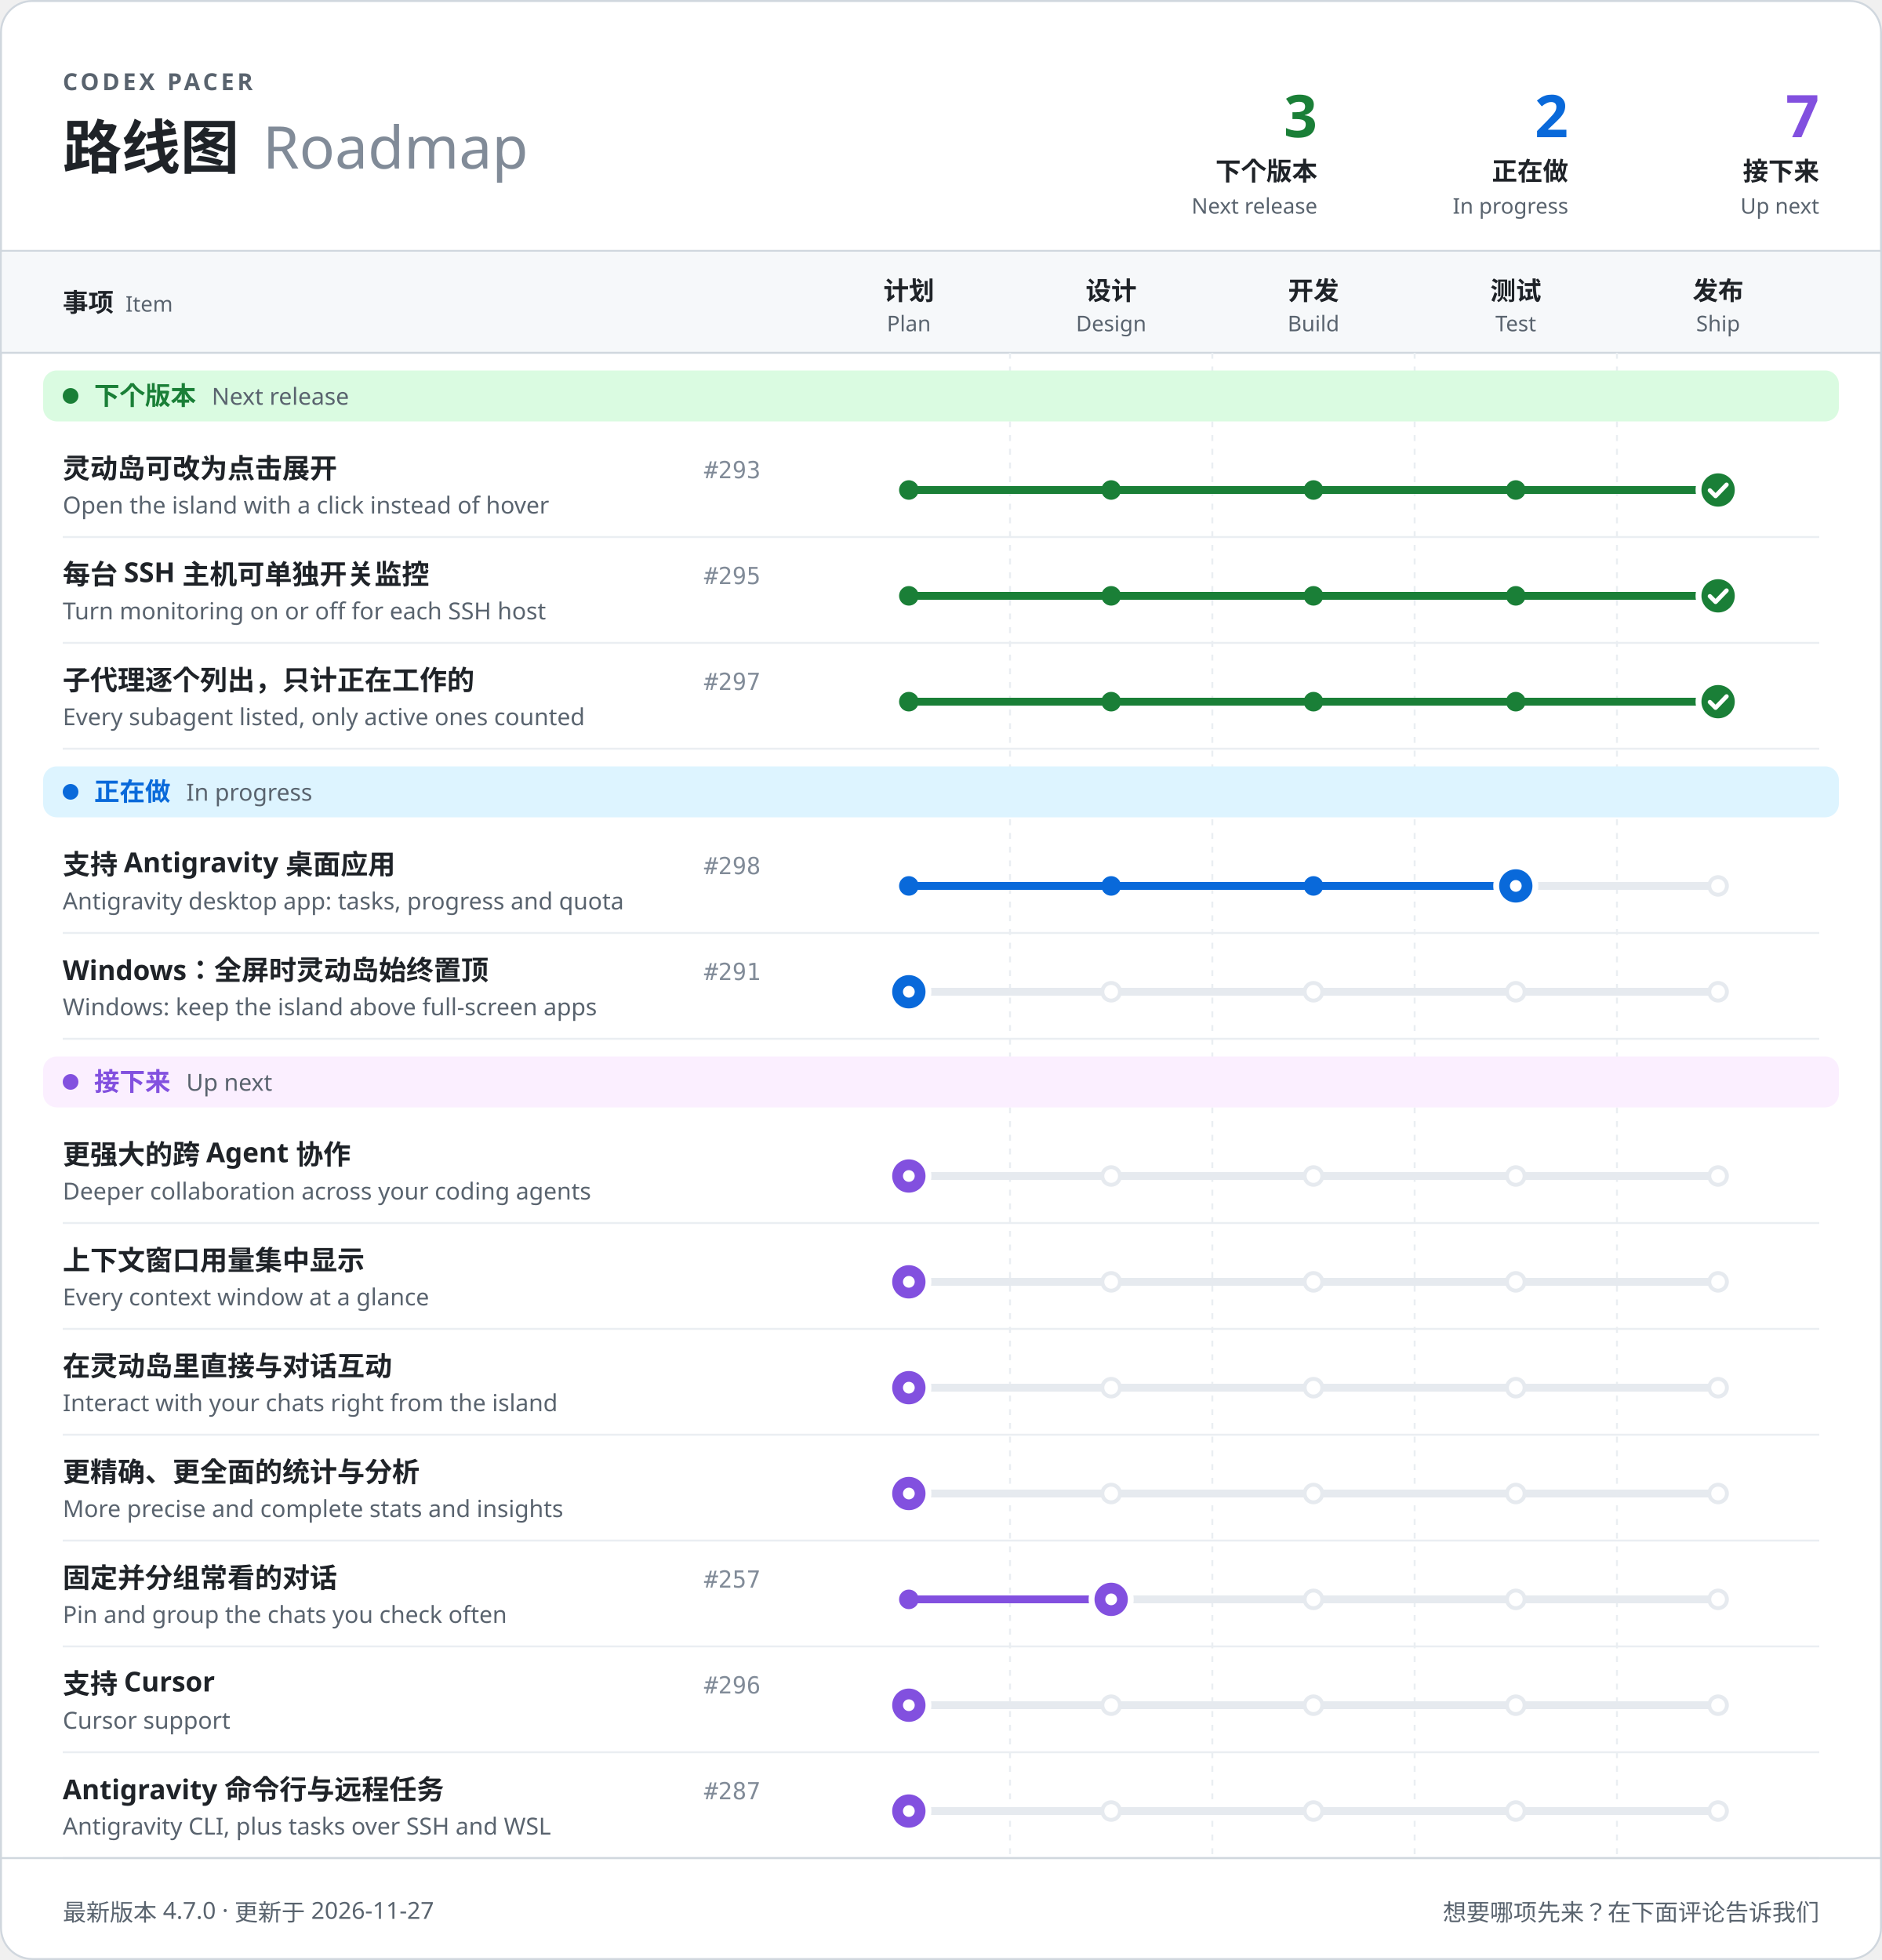
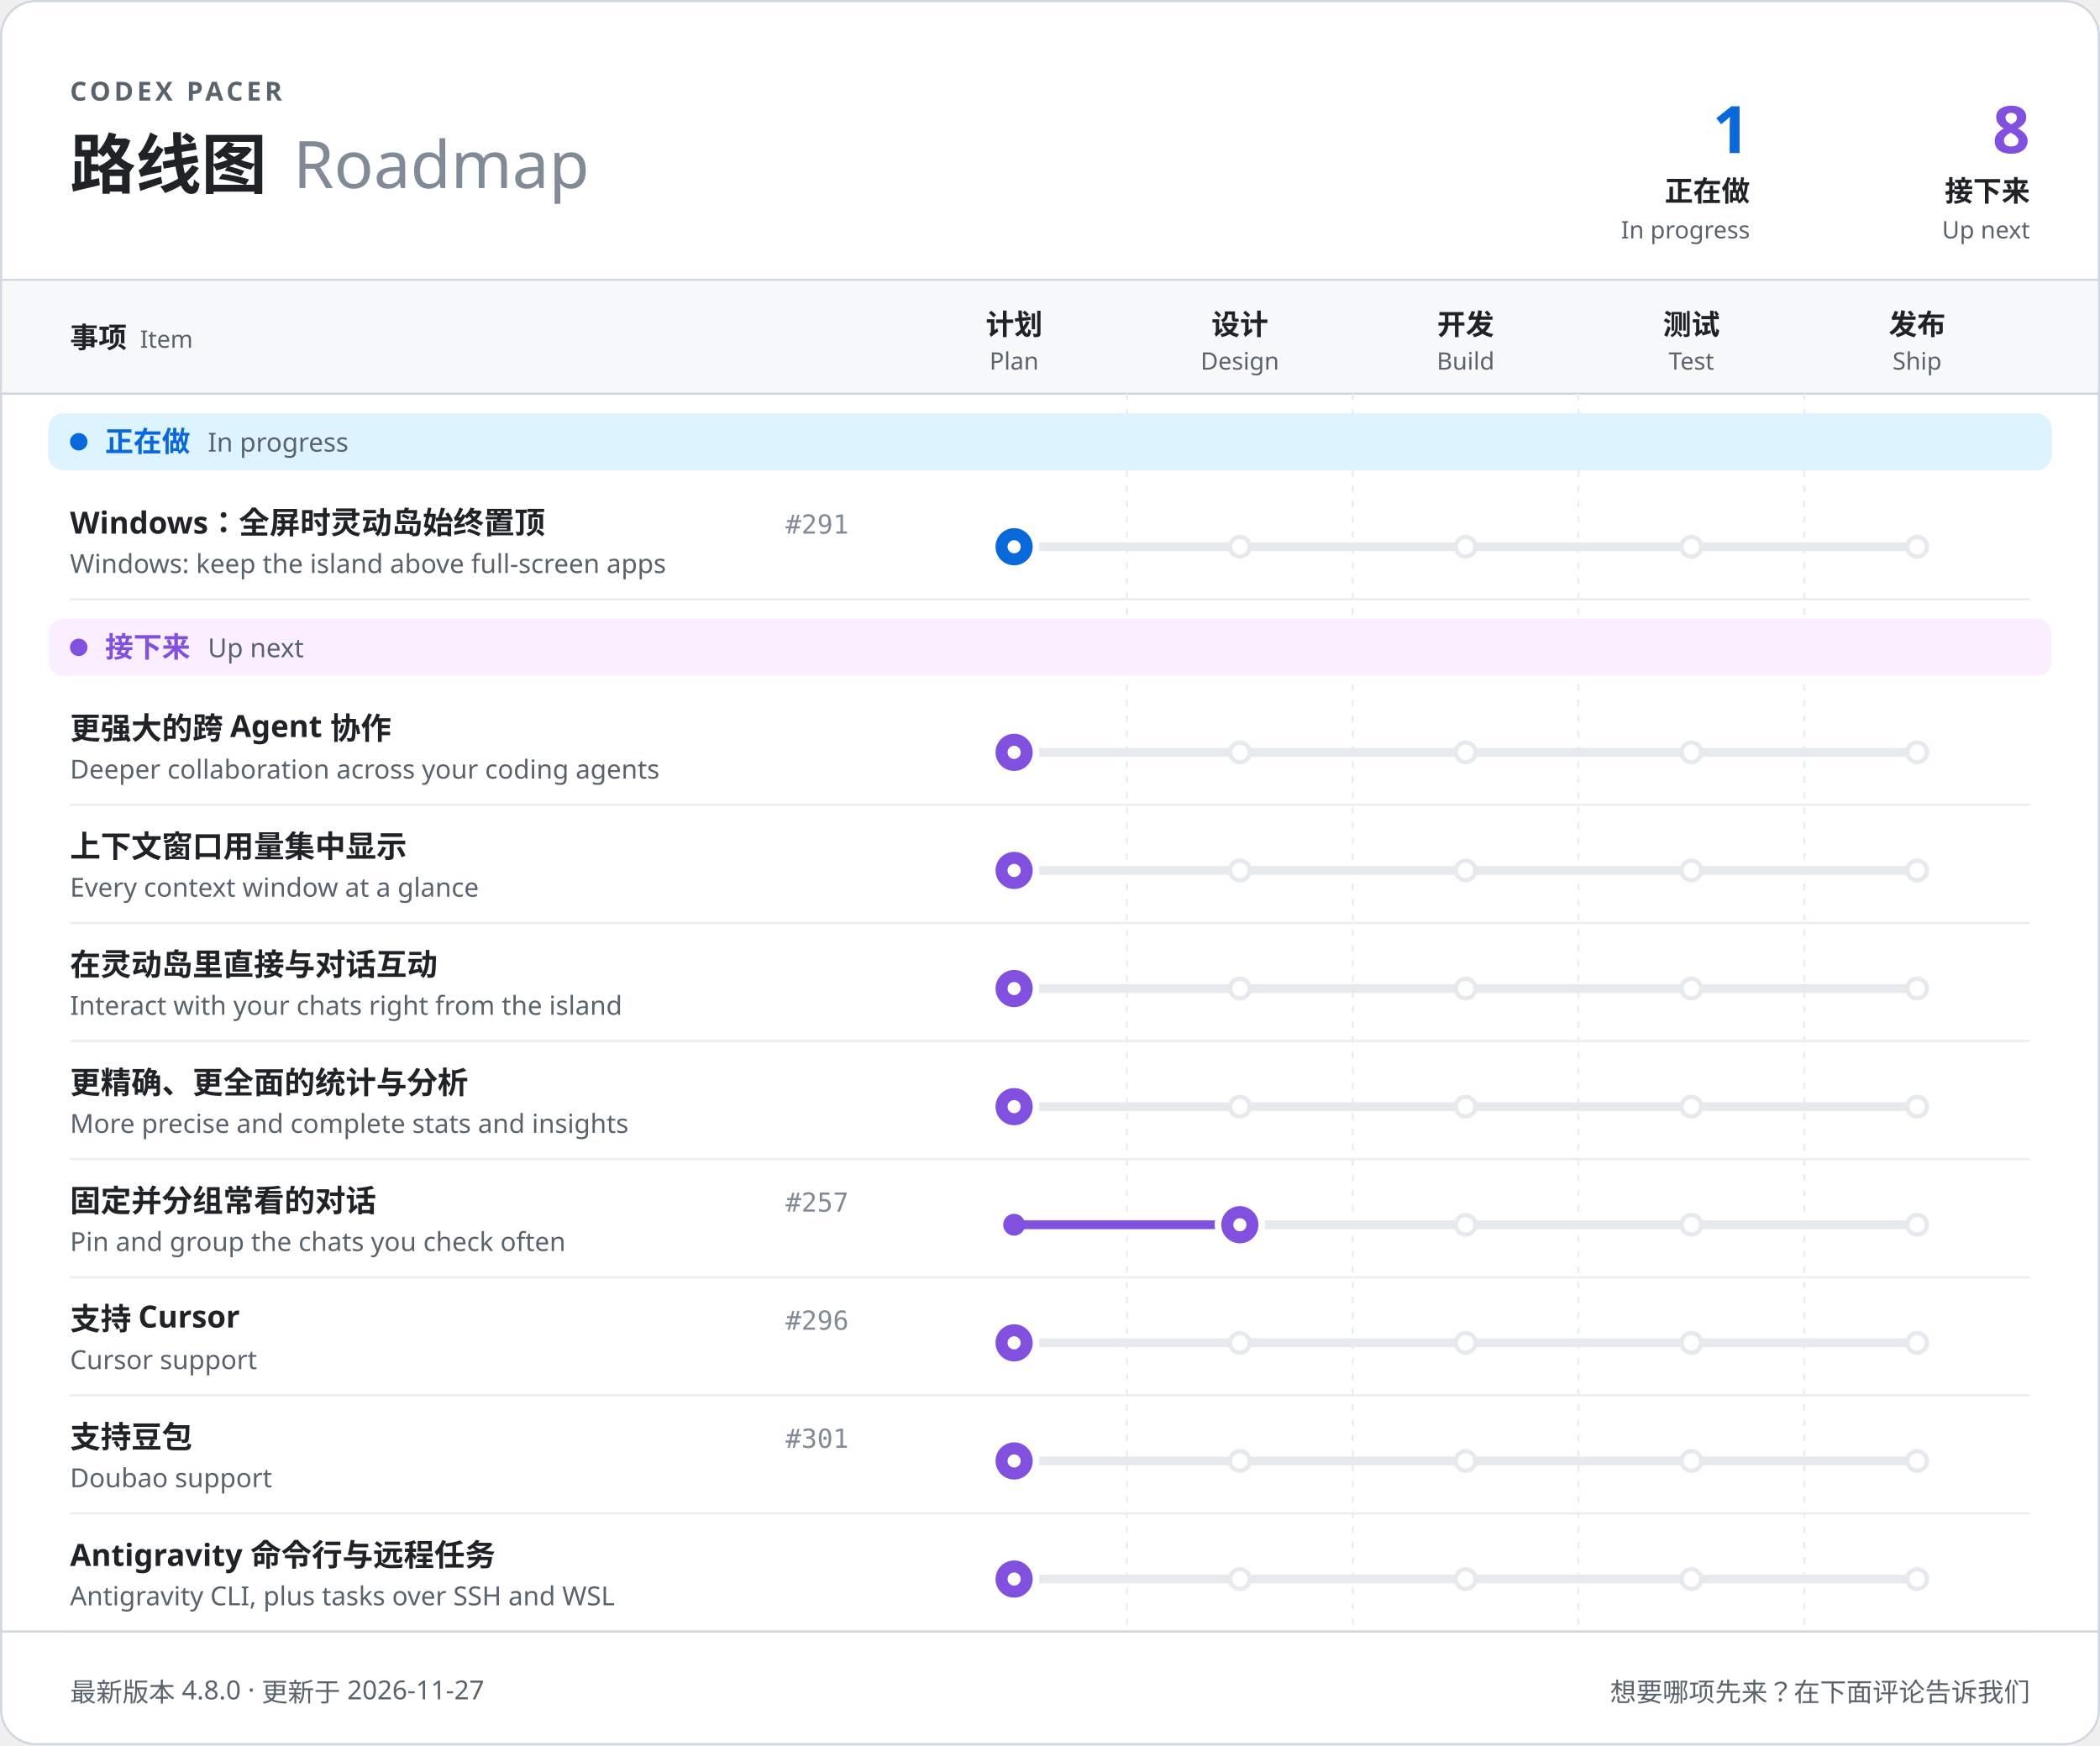
- <svg xmlns="http://www.w3.org/2000/svg" width="960" height="1000" viewBox="0 0 960 1000" role="img" aria-label="Codex Pacer roadmap">
-   <rect x="0.5" y="0.5" width="959" height="999" rx="16" fill="#ffffff" stroke="#d0d7de" />
+ <svg xmlns="http://www.w3.org/2000/svg" width="960" height="798" viewBox="0 0 960 798" role="img" aria-label="Codex Pacer roadmap">
+   <rect x="0.5" y="0.5" width="959" height="797" rx="16" fill="#ffffff" stroke="#d0d7de" />
  <text x="32.0" y="46.0" font-family="-apple-system, BlinkMacSystemFont, 'Segoe UI', 'Noto Sans', 'PingFang SC', 'Hiragino Sans GB', 'Microsoft YaHei', Helvetica, Arial, sans-serif" font-size="12" font-weight="600" fill="#59636e" text-anchor="start" letter-spacing="1.6">CODEX PACER</text>
  <text x="32" y="86" font-family="-apple-system, BlinkMacSystemFont, 'Segoe UI', 'Noto Sans', 'PingFang SC', 'Hiragino Sans GB', 'Microsoft YaHei', Helvetica, Arial, sans-serif" font-size="30" font-weight="700" fill="#1f2328">路线图<tspan font-weight="400" fill="#818b98" dx="12">Roadmap</tspan>
  </text>
-   <text x="928.0" y="70.0" font-family="-apple-system, BlinkMacSystemFont, 'Segoe UI', 'Noto Sans', 'PingFang SC', 'Hiragino Sans GB', 'Microsoft YaHei', Helvetica, Arial, sans-serif" font-size="30" font-weight="700" fill="#8250df" text-anchor="end">7</text>
+   <text x="928.0" y="70.0" font-family="-apple-system, BlinkMacSystemFont, 'Segoe UI', 'Noto Sans', 'PingFang SC', 'Hiragino Sans GB', 'Microsoft YaHei', Helvetica, Arial, sans-serif" font-size="30" font-weight="700" fill="#8250df" text-anchor="end">8</text>
  <text x="928.0" y="92.0" font-family="-apple-system, BlinkMacSystemFont, 'Segoe UI', 'Noto Sans', 'PingFang SC', 'Hiragino Sans GB', 'Microsoft YaHei', Helvetica, Arial, sans-serif" font-size="13" font-weight="600" fill="#1f2328" text-anchor="end">接下来</text>
  <text x="928.0" y="109.0" font-family="-apple-system, BlinkMacSystemFont, 'Segoe UI', 'Noto Sans', 'PingFang SC', 'Hiragino Sans GB', 'Microsoft YaHei', Helvetica, Arial, sans-serif" font-size="11" font-weight="400" fill="#59636e" text-anchor="end">Up next</text>
-   <text x="800.0" y="70.0" font-family="-apple-system, BlinkMacSystemFont, 'Segoe UI', 'Noto Sans', 'PingFang SC', 'Hiragino Sans GB', 'Microsoft YaHei', Helvetica, Arial, sans-serif" font-size="30" font-weight="700" fill="#0969da" text-anchor="end">2</text>
+   <text x="800.0" y="70.0" font-family="-apple-system, BlinkMacSystemFont, 'Segoe UI', 'Noto Sans', 'PingFang SC', 'Hiragino Sans GB', 'Microsoft YaHei', Helvetica, Arial, sans-serif" font-size="30" font-weight="700" fill="#0969da" text-anchor="end">1</text>
  <text x="800.0" y="92.0" font-family="-apple-system, BlinkMacSystemFont, 'Segoe UI', 'Noto Sans', 'PingFang SC', 'Hiragino Sans GB', 'Microsoft YaHei', Helvetica, Arial, sans-serif" font-size="13" font-weight="600" fill="#1f2328" text-anchor="end">正在做</text>
  <text x="800.0" y="109.0" font-family="-apple-system, BlinkMacSystemFont, 'Segoe UI', 'Noto Sans', 'PingFang SC', 'Hiragino Sans GB', 'Microsoft YaHei', Helvetica, Arial, sans-serif" font-size="11" font-weight="400" fill="#59636e" text-anchor="end">In progress</text>
-   <text x="672.0" y="70.0" font-family="-apple-system, BlinkMacSystemFont, 'Segoe UI', 'Noto Sans', 'PingFang SC', 'Hiragino Sans GB', 'Microsoft YaHei', Helvetica, Arial, sans-serif" font-size="30" font-weight="700" fill="#1a7f37" text-anchor="end">3</text>
-   <text x="672.0" y="92.0" font-family="-apple-system, BlinkMacSystemFont, 'Segoe UI', 'Noto Sans', 'PingFang SC', 'Hiragino Sans GB', 'Microsoft YaHei', Helvetica, Arial, sans-serif" font-size="13" font-weight="600" fill="#1f2328" text-anchor="end">下个版本</text>
-   <text x="672.0" y="109.0" font-family="-apple-system, BlinkMacSystemFont, 'Segoe UI', 'Noto Sans', 'PingFang SC', 'Hiragino Sans GB', 'Microsoft YaHei', Helvetica, Arial, sans-serif" font-size="11" font-weight="400" fill="#59636e" text-anchor="end">Next release</text>
  <line x1="0" y1="128" x2="960" y2="128" stroke="#d0d7de" />
  <rect x="1" y="128.5" width="958" height="51.5" fill="#f6f8fa" />
  <text x="32.0" y="159.0" font-family="-apple-system, BlinkMacSystemFont, 'Segoe UI', 'Noto Sans', 'PingFang SC', 'Hiragino Sans GB', 'Microsoft YaHei', Helvetica, Arial, sans-serif" font-size="13" font-weight="600" fill="#1f2328" text-anchor="start">事项</text>
  <text x="64.0" y="159.0" font-family="-apple-system, BlinkMacSystemFont, 'Segoe UI', 'Noto Sans', 'PingFang SC', 'Hiragino Sans GB', 'Microsoft YaHei', Helvetica, Arial, sans-serif" font-size="11" font-weight="400" fill="#59636e" text-anchor="start">Item</text>
  <text x="463.6" y="153.0" font-family="-apple-system, BlinkMacSystemFont, 'Segoe UI', 'Noto Sans', 'PingFang SC', 'Hiragino Sans GB', 'Microsoft YaHei', Helvetica, Arial, sans-serif" font-size="13" font-weight="600" fill="#1f2328" text-anchor="middle">计划</text>
  <text x="463.6" y="169.0" font-family="-apple-system, BlinkMacSystemFont, 'Segoe UI', 'Noto Sans', 'PingFang SC', 'Hiragino Sans GB', 'Microsoft YaHei', Helvetica, Arial, sans-serif" font-size="11" font-weight="400" fill="#59636e" text-anchor="middle">Plan</text>
  <text x="566.8" y="153.0" font-family="-apple-system, BlinkMacSystemFont, 'Segoe UI', 'Noto Sans', 'PingFang SC', 'Hiragino Sans GB', 'Microsoft YaHei', Helvetica, Arial, sans-serif" font-size="13" font-weight="600" fill="#1f2328" text-anchor="middle">设计</text>
  <text x="566.8" y="169.0" font-family="-apple-system, BlinkMacSystemFont, 'Segoe UI', 'Noto Sans', 'PingFang SC', 'Hiragino Sans GB', 'Microsoft YaHei', Helvetica, Arial, sans-serif" font-size="11" font-weight="400" fill="#59636e" text-anchor="middle">Design</text>
  <text x="670.0" y="153.0" font-family="-apple-system, BlinkMacSystemFont, 'Segoe UI', 'Noto Sans', 'PingFang SC', 'Hiragino Sans GB', 'Microsoft YaHei', Helvetica, Arial, sans-serif" font-size="13" font-weight="600" fill="#1f2328" text-anchor="middle">开发</text>
  <text x="670.0" y="169.0" font-family="-apple-system, BlinkMacSystemFont, 'Segoe UI', 'Noto Sans', 'PingFang SC', 'Hiragino Sans GB', 'Microsoft YaHei', Helvetica, Arial, sans-serif" font-size="11" font-weight="400" fill="#59636e" text-anchor="middle">Build</text>
  <text x="773.2" y="153.0" font-family="-apple-system, BlinkMacSystemFont, 'Segoe UI', 'Noto Sans', 'PingFang SC', 'Hiragino Sans GB', 'Microsoft YaHei', Helvetica, Arial, sans-serif" font-size="13" font-weight="600" fill="#1f2328" text-anchor="middle">测试</text>
  <text x="773.2" y="169.0" font-family="-apple-system, BlinkMacSystemFont, 'Segoe UI', 'Noto Sans', 'PingFang SC', 'Hiragino Sans GB', 'Microsoft YaHei', Helvetica, Arial, sans-serif" font-size="11" font-weight="400" fill="#59636e" text-anchor="middle">Test</text>
  <text x="876.4" y="153.0" font-family="-apple-system, BlinkMacSystemFont, 'Segoe UI', 'Noto Sans', 'PingFang SC', 'Hiragino Sans GB', 'Microsoft YaHei', Helvetica, Arial, sans-serif" font-size="13" font-weight="600" fill="#1f2328" text-anchor="middle">发布</text>
  <text x="876.4" y="169.0" font-family="-apple-system, BlinkMacSystemFont, 'Segoe UI', 'Noto Sans', 'PingFang SC', 'Hiragino Sans GB', 'Microsoft YaHei', Helvetica, Arial, sans-serif" font-size="11" font-weight="400" fill="#59636e" text-anchor="middle">Ship</text>
  <line x1="0" y1="180" x2="960" y2="180" stroke="#d0d7de" />
-   <line x1="515.2" y1="180" x2="515.2" y2="948" stroke="#eaeef2" stroke-dasharray="3 4" />
-   <line x1="618.4" y1="180" x2="618.4" y2="948" stroke="#eaeef2" stroke-dasharray="3 4" />
-   <line x1="721.6" y1="180" x2="721.6" y2="948" stroke="#eaeef2" stroke-dasharray="3 4" />
-   <line x1="824.8" y1="180" x2="824.8" y2="948" stroke="#eaeef2" stroke-dasharray="3 4" />
-   <rect x="22" y="189" width="916" height="26" rx="7" fill="#dafbe1" />
-   <circle cx="36" cy="202" r="4" fill="#1a7f37" />
-   <text x="48" y="206.5" font-family="-apple-system, BlinkMacSystemFont, 'Segoe UI', 'Noto Sans', 'PingFang SC', 'Hiragino Sans GB', 'Microsoft YaHei', Helvetica, Arial, sans-serif" font-size="13" font-weight="600" fill="#1a7f37">下个版本<tspan font-weight="400" fill="#59636e" font-size="12" dx="8">Next release</tspan>
+   <line x1="515.2" y1="180" x2="515.2" y2="746" stroke="#eaeef2" stroke-dasharray="3 4" />
+   <line x1="618.4" y1="180" x2="618.4" y2="746" stroke="#eaeef2" stroke-dasharray="3 4" />
+   <line x1="721.6" y1="180" x2="721.6" y2="746" stroke="#eaeef2" stroke-dasharray="3 4" />
+   <line x1="824.8" y1="180" x2="824.8" y2="746" stroke="#eaeef2" stroke-dasharray="3 4" />
+   <rect x="22" y="189" width="916" height="26" rx="7" fill="#ddf4ff" />
+   <circle cx="36" cy="202" r="4" fill="#0969da" />
+   <text x="48" y="206.5" font-family="-apple-system, BlinkMacSystemFont, 'Segoe UI', 'Noto Sans', 'PingFang SC', 'Hiragino Sans GB', 'Microsoft YaHei', Helvetica, Arial, sans-serif" font-size="13" font-weight="600" fill="#0969da">正在做<tspan font-weight="400" fill="#59636e" font-size="12" dx="8">In progress</tspan>
  </text>
-   <text x="32.0" y="244.0" font-family="-apple-system, BlinkMacSystemFont, 'Segoe UI', 'Noto Sans', 'PingFang SC', 'Hiragino Sans GB', 'Microsoft YaHei', Helvetica, Arial, sans-serif" font-size="14" font-weight="600" fill="#1f2328" text-anchor="start">灵动岛可改为点击展开</text>
-   <text x="32.0" y="262.0" font-family="-apple-system, BlinkMacSystemFont, 'Segoe UI', 'Noto Sans', 'PingFang SC', 'Hiragino Sans GB', 'Microsoft YaHei', Helvetica, Arial, sans-serif" font-size="12" font-weight="400" fill="#59636e" text-anchor="start">Open the island with a click instead of hover</text>
-   <text x="388.0" y="244.0" font-family="ui-monospace, SFMono-Regular, 'SF Mono', Menlo, Consolas, monospace" font-size="12" font-weight="400" fill="#818b98" text-anchor="end">#293</text>
+   <text x="32.0" y="244.0" font-family="-apple-system, BlinkMacSystemFont, 'Segoe UI', 'Noto Sans', 'PingFang SC', 'Hiragino Sans GB', 'Microsoft YaHei', Helvetica, Arial, sans-serif" font-size="14" font-weight="600" fill="#1f2328" text-anchor="start">Windows：全屏时灵动岛始终置顶</text>
+   <text x="32.0" y="262.0" font-family="-apple-system, BlinkMacSystemFont, 'Segoe UI', 'Noto Sans', 'PingFang SC', 'Hiragino Sans GB', 'Microsoft YaHei', Helvetica, Arial, sans-serif" font-size="12" font-weight="400" fill="#59636e" text-anchor="start">Windows: keep the island above full-screen apps</text>
+   <text x="388.0" y="244.0" font-family="ui-monospace, SFMono-Regular, 'SF Mono', Menlo, Consolas, monospace" font-size="12" font-weight="400" fill="#818b98" text-anchor="end">#291</text>
  <line x1="463.6" y1="250" x2="876.4" y2="250" stroke="#e6eaef" stroke-width="4" stroke-linecap="round" />
-   <line x1="463.6" y1="250" x2="876.4" y2="250" stroke="#1a7f37" stroke-width="4" stroke-linecap="round" />
-   <circle cx="463.6" cy="250" r="5" fill="#1a7f37" />
-   <circle cx="566.8" cy="250" r="5" fill="#1a7f37" />
-   <circle cx="670.0" cy="250" r="5" fill="#1a7f37" />
-   <circle cx="773.2" cy="250" r="5" fill="#1a7f37" />
-   <circle cx="876.4" cy="250" r="10" fill="#1a7f37" stroke="#ffffff" stroke-width="3" />
-   <path d="M872.2 250.2 l2.9 2.9 l5.6 -5.8" fill="none" stroke="#ffffff" stroke-width="2.2" stroke-linecap="round" stroke-linejoin="round" />
-   <line x1="32" y1="274" x2="928" y2="274" stroke="#eaeef2" />
-   <text x="32.0" y="298.0" font-family="-apple-system, BlinkMacSystemFont, 'Segoe UI', 'Noto Sans', 'PingFang SC', 'Hiragino Sans GB', 'Microsoft YaHei', Helvetica, Arial, sans-serif" font-size="14" font-weight="600" fill="#1f2328" text-anchor="start">每台 SSH 主机可单独开关监控</text>
-   <text x="32.0" y="316.0" font-family="-apple-system, BlinkMacSystemFont, 'Segoe UI', 'Noto Sans', 'PingFang SC', 'Hiragino Sans GB', 'Microsoft YaHei', Helvetica, Arial, sans-serif" font-size="12" font-weight="400" fill="#59636e" text-anchor="start">Turn monitoring on or off for each SSH host</text>
-   <text x="388.0" y="298.0" font-family="ui-monospace, SFMono-Regular, 'SF Mono', Menlo, Consolas, monospace" font-size="12" font-weight="400" fill="#818b98" text-anchor="end">#295</text>
-   <line x1="463.6" y1="304" x2="876.4" y2="304" stroke="#e6eaef" stroke-width="4" stroke-linecap="round" />
-   <line x1="463.6" y1="304" x2="876.4" y2="304" stroke="#1a7f37" stroke-width="4" stroke-linecap="round" />
-   <circle cx="463.6" cy="304" r="5" fill="#1a7f37" />
-   <circle cx="566.8" cy="304" r="5" fill="#1a7f37" />
-   <circle cx="670.0" cy="304" r="5" fill="#1a7f37" />
-   <circle cx="773.2" cy="304" r="5" fill="#1a7f37" />
-   <circle cx="876.4" cy="304" r="10" fill="#1a7f37" stroke="#ffffff" stroke-width="3" />
-   <path d="M872.2 304.2 l2.9 2.9 l5.6 -5.8" fill="none" stroke="#ffffff" stroke-width="2.2" stroke-linecap="round" stroke-linejoin="round" />
-   <line x1="32" y1="328" x2="928" y2="328" stroke="#eaeef2" />
-   <text x="32.0" y="352.0" font-family="-apple-system, BlinkMacSystemFont, 'Segoe UI', 'Noto Sans', 'PingFang SC', 'Hiragino Sans GB', 'Microsoft YaHei', Helvetica, Arial, sans-serif" font-size="14" font-weight="600" fill="#1f2328" text-anchor="start">子代理逐个列出，只计正在工作的</text>
-   <text x="32.0" y="370.0" font-family="-apple-system, BlinkMacSystemFont, 'Segoe UI', 'Noto Sans', 'PingFang SC', 'Hiragino Sans GB', 'Microsoft YaHei', Helvetica, Arial, sans-serif" font-size="12" font-weight="400" fill="#59636e" text-anchor="start">Every subagent listed, only active ones counted</text>
-   <text x="388.0" y="352.0" font-family="ui-monospace, SFMono-Regular, 'SF Mono', Menlo, Consolas, monospace" font-size="12" font-weight="400" fill="#818b98" text-anchor="end">#297</text>
-   <line x1="463.6" y1="358" x2="876.4" y2="358" stroke="#e6eaef" stroke-width="4" stroke-linecap="round" />
-   <line x1="463.6" y1="358" x2="876.4" y2="358" stroke="#1a7f37" stroke-width="4" stroke-linecap="round" />
-   <circle cx="463.6" cy="358" r="5" fill="#1a7f37" />
-   <circle cx="566.8" cy="358" r="5" fill="#1a7f37" />
-   <circle cx="670.0" cy="358" r="5" fill="#1a7f37" />
-   <circle cx="773.2" cy="358" r="5" fill="#1a7f37" />
-   <circle cx="876.4" cy="358" r="10" fill="#1a7f37" stroke="#ffffff" stroke-width="3" />
-   <path d="M872.2 358.2 l2.9 2.9 l5.6 -5.8" fill="none" stroke="#ffffff" stroke-width="2.2" stroke-linecap="round" stroke-linejoin="round" />
-   <line x1="32" y1="382" x2="928" y2="382" stroke="#eaeef2" />
-   <rect x="22" y="391" width="916" height="26" rx="7" fill="#ddf4ff" />
-   <circle cx="36" cy="404" r="4" fill="#0969da" />
-   <text x="48" y="408.5" font-family="-apple-system, BlinkMacSystemFont, 'Segoe UI', 'Noto Sans', 'PingFang SC', 'Hiragino Sans GB', 'Microsoft YaHei', Helvetica, Arial, sans-serif" font-size="13" font-weight="600" fill="#0969da">正在做<tspan font-weight="400" fill="#59636e" font-size="12" dx="8">In progress</tspan>
-   </text>
-   <text x="32.0" y="446.0" font-family="-apple-system, BlinkMacSystemFont, 'Segoe UI', 'Noto Sans', 'PingFang SC', 'Hiragino Sans GB', 'Microsoft YaHei', Helvetica, Arial, sans-serif" font-size="14" font-weight="600" fill="#1f2328" text-anchor="start">支持 Antigravity 桌面应用</text>
-   <text x="32.0" y="464.0" font-family="-apple-system, BlinkMacSystemFont, 'Segoe UI', 'Noto Sans', 'PingFang SC', 'Hiragino Sans GB', 'Microsoft YaHei', Helvetica, Arial, sans-serif" font-size="12" font-weight="400" fill="#59636e" text-anchor="start">Antigravity desktop app: tasks, progress and quota</text>
-   <text x="388.0" y="446.0" font-family="ui-monospace, SFMono-Regular, 'SF Mono', Menlo, Consolas, monospace" font-size="12" font-weight="400" fill="#818b98" text-anchor="end">#298</text>
-   <line x1="463.6" y1="452" x2="876.4" y2="452" stroke="#e6eaef" stroke-width="4" stroke-linecap="round" />
-   <line x1="463.6" y1="452" x2="773.2" y2="452" stroke="#0969da" stroke-width="4" stroke-linecap="round" />
-   <circle cx="463.6" cy="452" r="5" fill="#0969da" />
-   <circle cx="566.8" cy="452" r="5" fill="#0969da" />
-   <circle cx="670.0" cy="452" r="5" fill="#0969da" />
-   <circle cx="876.4" cy="452" r="4.5" fill="#ffffff" stroke="#e6eaef" stroke-width="2" />
-   <circle cx="773.2" cy="452" r="9" fill="none" stroke="#0969da" stroke-width="2">
+   <circle cx="566.8" cy="250" r="4.5" fill="#ffffff" stroke="#e6eaef" stroke-width="2" />
+   <circle cx="670.0" cy="250" r="4.5" fill="#ffffff" stroke="#e6eaef" stroke-width="2" />
+   <circle cx="773.2" cy="250" r="4.5" fill="#ffffff" stroke="#e6eaef" stroke-width="2" />
+   <circle cx="876.4" cy="250" r="4.5" fill="#ffffff" stroke="#e6eaef" stroke-width="2" />
+   <circle cx="463.6" cy="250" r="9" fill="none" stroke="#0969da" stroke-width="2">
    <animate attributeName="r" values="9;17" dur="1.8s" repeatCount="indefinite" />
    <animate attributeName="opacity" values="0.6;0" dur="1.8s" repeatCount="indefinite" />
  </circle>
-   <circle cx="773.2" cy="452" r="10" fill="#0969da" stroke="#ffffff" stroke-width="3" />
-   <circle cx="773.2" cy="452" r="3" fill="#ffffff" />
+   <circle cx="463.6" cy="250" r="10" fill="#0969da" stroke="#ffffff" stroke-width="3" />
+   <circle cx="463.6" cy="250" r="3" fill="#ffffff" />
+   <line x1="32" y1="274" x2="928" y2="274" stroke="#eaeef2" />
+   <rect x="22" y="283" width="916" height="26" rx="7" fill="#fbefff" />
+   <circle cx="36" cy="296" r="4" fill="#8250df" />
+   <text x="48" y="300.5" font-family="-apple-system, BlinkMacSystemFont, 'Segoe UI', 'Noto Sans', 'PingFang SC', 'Hiragino Sans GB', 'Microsoft YaHei', Helvetica, Arial, sans-serif" font-size="13" font-weight="600" fill="#8250df">接下来<tspan font-weight="400" fill="#59636e" font-size="12" dx="8">Up next</tspan>
+   </text>
+   <text x="32.0" y="338.0" font-family="-apple-system, BlinkMacSystemFont, 'Segoe UI', 'Noto Sans', 'PingFang SC', 'Hiragino Sans GB', 'Microsoft YaHei', Helvetica, Arial, sans-serif" font-size="14" font-weight="600" fill="#1f2328" text-anchor="start">更强大的跨 Agent 协作</text>
+   <text x="32.0" y="356.0" font-family="-apple-system, BlinkMacSystemFont, 'Segoe UI', 'Noto Sans', 'PingFang SC', 'Hiragino Sans GB', 'Microsoft YaHei', Helvetica, Arial, sans-serif" font-size="12" font-weight="400" fill="#59636e" text-anchor="start">Deeper collaboration across your coding agents</text>
+   <line x1="463.6" y1="344" x2="876.4" y2="344" stroke="#e6eaef" stroke-width="4" stroke-linecap="round" />
+   <circle cx="566.8" cy="344" r="4.5" fill="#ffffff" stroke="#e6eaef" stroke-width="2" />
+   <circle cx="670.0" cy="344" r="4.5" fill="#ffffff" stroke="#e6eaef" stroke-width="2" />
+   <circle cx="773.2" cy="344" r="4.5" fill="#ffffff" stroke="#e6eaef" stroke-width="2" />
+   <circle cx="876.4" cy="344" r="4.5" fill="#ffffff" stroke="#e6eaef" stroke-width="2" />
+   <circle cx="463.6" cy="344" r="10" fill="#8250df" stroke="#ffffff" stroke-width="3" />
+   <circle cx="463.6" cy="344" r="3" fill="#ffffff" />
+   <line x1="32" y1="368" x2="928" y2="368" stroke="#eaeef2" />
+   <text x="32.0" y="392.0" font-family="-apple-system, BlinkMacSystemFont, 'Segoe UI', 'Noto Sans', 'PingFang SC', 'Hiragino Sans GB', 'Microsoft YaHei', Helvetica, Arial, sans-serif" font-size="14" font-weight="600" fill="#1f2328" text-anchor="start">上下文窗口用量集中显示</text>
+   <text x="32.0" y="410.0" font-family="-apple-system, BlinkMacSystemFont, 'Segoe UI', 'Noto Sans', 'PingFang SC', 'Hiragino Sans GB', 'Microsoft YaHei', Helvetica, Arial, sans-serif" font-size="12" font-weight="400" fill="#59636e" text-anchor="start">Every context window at a glance</text>
+   <line x1="463.6" y1="398" x2="876.4" y2="398" stroke="#e6eaef" stroke-width="4" stroke-linecap="round" />
+   <circle cx="566.8" cy="398" r="4.5" fill="#ffffff" stroke="#e6eaef" stroke-width="2" />
+   <circle cx="670.0" cy="398" r="4.5" fill="#ffffff" stroke="#e6eaef" stroke-width="2" />
+   <circle cx="773.2" cy="398" r="4.5" fill="#ffffff" stroke="#e6eaef" stroke-width="2" />
+   <circle cx="876.4" cy="398" r="4.5" fill="#ffffff" stroke="#e6eaef" stroke-width="2" />
+   <circle cx="463.6" cy="398" r="10" fill="#8250df" stroke="#ffffff" stroke-width="3" />
+   <circle cx="463.6" cy="398" r="3" fill="#ffffff" />
+   <line x1="32" y1="422" x2="928" y2="422" stroke="#eaeef2" />
+   <text x="32.0" y="446.0" font-family="-apple-system, BlinkMacSystemFont, 'Segoe UI', 'Noto Sans', 'PingFang SC', 'Hiragino Sans GB', 'Microsoft YaHei', Helvetica, Arial, sans-serif" font-size="14" font-weight="600" fill="#1f2328" text-anchor="start">在灵动岛里直接与对话互动</text>
+   <text x="32.0" y="464.0" font-family="-apple-system, BlinkMacSystemFont, 'Segoe UI', 'Noto Sans', 'PingFang SC', 'Hiragino Sans GB', 'Microsoft YaHei', Helvetica, Arial, sans-serif" font-size="12" font-weight="400" fill="#59636e" text-anchor="start">Interact with your chats right from the island</text>
+   <line x1="463.6" y1="452" x2="876.4" y2="452" stroke="#e6eaef" stroke-width="4" stroke-linecap="round" />
+   <circle cx="566.8" cy="452" r="4.5" fill="#ffffff" stroke="#e6eaef" stroke-width="2" />
+   <circle cx="670.0" cy="452" r="4.5" fill="#ffffff" stroke="#e6eaef" stroke-width="2" />
+   <circle cx="773.2" cy="452" r="4.5" fill="#ffffff" stroke="#e6eaef" stroke-width="2" />
+   <circle cx="876.4" cy="452" r="4.5" fill="#ffffff" stroke="#e6eaef" stroke-width="2" />
+   <circle cx="463.6" cy="452" r="10" fill="#8250df" stroke="#ffffff" stroke-width="3" />
+   <circle cx="463.6" cy="452" r="3" fill="#ffffff" />
  <line x1="32" y1="476" x2="928" y2="476" stroke="#eaeef2" />
-   <text x="32.0" y="500.0" font-family="-apple-system, BlinkMacSystemFont, 'Segoe UI', 'Noto Sans', 'PingFang SC', 'Hiragino Sans GB', 'Microsoft YaHei', Helvetica, Arial, sans-serif" font-size="14" font-weight="600" fill="#1f2328" text-anchor="start">Windows：全屏时灵动岛始终置顶</text>
-   <text x="32.0" y="518.0" font-family="-apple-system, BlinkMacSystemFont, 'Segoe UI', 'Noto Sans', 'PingFang SC', 'Hiragino Sans GB', 'Microsoft YaHei', Helvetica, Arial, sans-serif" font-size="12" font-weight="400" fill="#59636e" text-anchor="start">Windows: keep the island above full-screen apps</text>
-   <text x="388.0" y="500.0" font-family="ui-monospace, SFMono-Regular, 'SF Mono', Menlo, Consolas, monospace" font-size="12" font-weight="400" fill="#818b98" text-anchor="end">#291</text>
+   <text x="32.0" y="500.0" font-family="-apple-system, BlinkMacSystemFont, 'Segoe UI', 'Noto Sans', 'PingFang SC', 'Hiragino Sans GB', 'Microsoft YaHei', Helvetica, Arial, sans-serif" font-size="14" font-weight="600" fill="#1f2328" text-anchor="start">更精确、更全面的统计与分析</text>
+   <text x="32.0" y="518.0" font-family="-apple-system, BlinkMacSystemFont, 'Segoe UI', 'Noto Sans', 'PingFang SC', 'Hiragino Sans GB', 'Microsoft YaHei', Helvetica, Arial, sans-serif" font-size="12" font-weight="400" fill="#59636e" text-anchor="start">More precise and complete stats and insights</text>
  <line x1="463.6" y1="506" x2="876.4" y2="506" stroke="#e6eaef" stroke-width="4" stroke-linecap="round" />
  <circle cx="566.8" cy="506" r="4.5" fill="#ffffff" stroke="#e6eaef" stroke-width="2" />
  <circle cx="670.0" cy="506" r="4.5" fill="#ffffff" stroke="#e6eaef" stroke-width="2" />
  <circle cx="773.2" cy="506" r="4.5" fill="#ffffff" stroke="#e6eaef" stroke-width="2" />
  <circle cx="876.4" cy="506" r="4.5" fill="#ffffff" stroke="#e6eaef" stroke-width="2" />
-   <circle cx="463.6" cy="506" r="9" fill="none" stroke="#0969da" stroke-width="2">
-     <animate attributeName="r" values="9;17" dur="1.8s" repeatCount="indefinite" />
-     <animate attributeName="opacity" values="0.6;0" dur="1.8s" repeatCount="indefinite" />
-   </circle>
-   <circle cx="463.6" cy="506" r="10" fill="#0969da" stroke="#ffffff" stroke-width="3" />
+   <circle cx="463.6" cy="506" r="10" fill="#8250df" stroke="#ffffff" stroke-width="3" />
  <circle cx="463.6" cy="506" r="3" fill="#ffffff" />
  <line x1="32" y1="530" x2="928" y2="530" stroke="#eaeef2" />
-   <rect x="22" y="539" width="916" height="26" rx="7" fill="#fbefff" />
-   <circle cx="36" cy="552" r="4" fill="#8250df" />
-   <text x="48" y="556.5" font-family="-apple-system, BlinkMacSystemFont, 'Segoe UI', 'Noto Sans', 'PingFang SC', 'Hiragino Sans GB', 'Microsoft YaHei', Helvetica, Arial, sans-serif" font-size="13" font-weight="600" fill="#8250df">接下来<tspan font-weight="400" fill="#59636e" font-size="12" dx="8">Up next</tspan>
-   </text>
-   <text x="32.0" y="594.0" font-family="-apple-system, BlinkMacSystemFont, 'Segoe UI', 'Noto Sans', 'PingFang SC', 'Hiragino Sans GB', 'Microsoft YaHei', Helvetica, Arial, sans-serif" font-size="14" font-weight="600" fill="#1f2328" text-anchor="start">更强大的跨 Agent 协作</text>
-   <text x="32.0" y="612.0" font-family="-apple-system, BlinkMacSystemFont, 'Segoe UI', 'Noto Sans', 'PingFang SC', 'Hiragino Sans GB', 'Microsoft YaHei', Helvetica, Arial, sans-serif" font-size="12" font-weight="400" fill="#59636e" text-anchor="start">Deeper collaboration across your coding agents</text>
-   <line x1="463.6" y1="600" x2="876.4" y2="600" stroke="#e6eaef" stroke-width="4" stroke-linecap="round" />
-   <circle cx="566.8" cy="600" r="4.5" fill="#ffffff" stroke="#e6eaef" stroke-width="2" />
-   <circle cx="670.0" cy="600" r="4.5" fill="#ffffff" stroke="#e6eaef" stroke-width="2" />
-   <circle cx="773.2" cy="600" r="4.5" fill="#ffffff" stroke="#e6eaef" stroke-width="2" />
-   <circle cx="876.4" cy="600" r="4.5" fill="#ffffff" stroke="#e6eaef" stroke-width="2" />
-   <circle cx="463.6" cy="600" r="10" fill="#8250df" stroke="#ffffff" stroke-width="3" />
-   <circle cx="463.6" cy="600" r="3" fill="#ffffff" />
-   <line x1="32" y1="624" x2="928" y2="624" stroke="#eaeef2" />
-   <text x="32.0" y="648.0" font-family="-apple-system, BlinkMacSystemFont, 'Segoe UI', 'Noto Sans', 'PingFang SC', 'Hiragino Sans GB', 'Microsoft YaHei', Helvetica, Arial, sans-serif" font-size="14" font-weight="600" fill="#1f2328" text-anchor="start">上下文窗口用量集中显示</text>
-   <text x="32.0" y="666.0" font-family="-apple-system, BlinkMacSystemFont, 'Segoe UI', 'Noto Sans', 'PingFang SC', 'Hiragino Sans GB', 'Microsoft YaHei', Helvetica, Arial, sans-serif" font-size="12" font-weight="400" fill="#59636e" text-anchor="start">Every context window at a glance</text>
-   <line x1="463.6" y1="654" x2="876.4" y2="654" stroke="#e6eaef" stroke-width="4" stroke-linecap="round" />
-   <circle cx="566.8" cy="654" r="4.5" fill="#ffffff" stroke="#e6eaef" stroke-width="2" />
-   <circle cx="670.0" cy="654" r="4.5" fill="#ffffff" stroke="#e6eaef" stroke-width="2" />
-   <circle cx="773.2" cy="654" r="4.5" fill="#ffffff" stroke="#e6eaef" stroke-width="2" />
-   <circle cx="876.4" cy="654" r="4.5" fill="#ffffff" stroke="#e6eaef" stroke-width="2" />
-   <circle cx="463.6" cy="654" r="10" fill="#8250df" stroke="#ffffff" stroke-width="3" />
-   <circle cx="463.6" cy="654" r="3" fill="#ffffff" />
-   <line x1="32" y1="678" x2="928" y2="678" stroke="#eaeef2" />
-   <text x="32.0" y="702.0" font-family="-apple-system, BlinkMacSystemFont, 'Segoe UI', 'Noto Sans', 'PingFang SC', 'Hiragino Sans GB', 'Microsoft YaHei', Helvetica, Arial, sans-serif" font-size="14" font-weight="600" fill="#1f2328" text-anchor="start">在灵动岛里直接与对话互动</text>
-   <text x="32.0" y="720.0" font-family="-apple-system, BlinkMacSystemFont, 'Segoe UI', 'Noto Sans', 'PingFang SC', 'Hiragino Sans GB', 'Microsoft YaHei', Helvetica, Arial, sans-serif" font-size="12" font-weight="400" fill="#59636e" text-anchor="start">Interact with your chats right from the island</text>
-   <line x1="463.6" y1="708" x2="876.4" y2="708" stroke="#e6eaef" stroke-width="4" stroke-linecap="round" />
-   <circle cx="566.8" cy="708" r="4.5" fill="#ffffff" stroke="#e6eaef" stroke-width="2" />
-   <circle cx="670.0" cy="708" r="4.5" fill="#ffffff" stroke="#e6eaef" stroke-width="2" />
-   <circle cx="773.2" cy="708" r="4.5" fill="#ffffff" stroke="#e6eaef" stroke-width="2" />
-   <circle cx="876.4" cy="708" r="4.5" fill="#ffffff" stroke="#e6eaef" stroke-width="2" />
-   <circle cx="463.6" cy="708" r="10" fill="#8250df" stroke="#ffffff" stroke-width="3" />
-   <circle cx="463.6" cy="708" r="3" fill="#ffffff" />
-   <line x1="32" y1="732" x2="928" y2="732" stroke="#eaeef2" />
-   <text x="32.0" y="756.0" font-family="-apple-system, BlinkMacSystemFont, 'Segoe UI', 'Noto Sans', 'PingFang SC', 'Hiragino Sans GB', 'Microsoft YaHei', Helvetica, Arial, sans-serif" font-size="14" font-weight="600" fill="#1f2328" text-anchor="start">更精确、更全面的统计与分析</text>
-   <text x="32.0" y="774.0" font-family="-apple-system, BlinkMacSystemFont, 'Segoe UI', 'Noto Sans', 'PingFang SC', 'Hiragino Sans GB', 'Microsoft YaHei', Helvetica, Arial, sans-serif" font-size="12" font-weight="400" fill="#59636e" text-anchor="start">More precise and complete stats and insights</text>
-   <line x1="463.6" y1="762" x2="876.4" y2="762" stroke="#e6eaef" stroke-width="4" stroke-linecap="round" />
-   <circle cx="566.8" cy="762" r="4.5" fill="#ffffff" stroke="#e6eaef" stroke-width="2" />
-   <circle cx="670.0" cy="762" r="4.5" fill="#ffffff" stroke="#e6eaef" stroke-width="2" />
-   <circle cx="773.2" cy="762" r="4.5" fill="#ffffff" stroke="#e6eaef" stroke-width="2" />
-   <circle cx="876.4" cy="762" r="4.5" fill="#ffffff" stroke="#e6eaef" stroke-width="2" />
-   <circle cx="463.6" cy="762" r="10" fill="#8250df" stroke="#ffffff" stroke-width="3" />
-   <circle cx="463.6" cy="762" r="3" fill="#ffffff" />
-   <line x1="32" y1="786" x2="928" y2="786" stroke="#eaeef2" />
-   <text x="32.0" y="810.0" font-family="-apple-system, BlinkMacSystemFont, 'Segoe UI', 'Noto Sans', 'PingFang SC', 'Hiragino Sans GB', 'Microsoft YaHei', Helvetica, Arial, sans-serif" font-size="14" font-weight="600" fill="#1f2328" text-anchor="start">固定并分组常看的对话</text>
-   <text x="32.0" y="828.0" font-family="-apple-system, BlinkMacSystemFont, 'Segoe UI', 'Noto Sans', 'PingFang SC', 'Hiragino Sans GB', 'Microsoft YaHei', Helvetica, Arial, sans-serif" font-size="12" font-weight="400" fill="#59636e" text-anchor="start">Pin and group the chats you check often</text>
-   <text x="388.0" y="810.0" font-family="ui-monospace, SFMono-Regular, 'SF Mono', Menlo, Consolas, monospace" font-size="12" font-weight="400" fill="#818b98" text-anchor="end">#257</text>
-   <line x1="463.6" y1="816" x2="876.4" y2="816" stroke="#e6eaef" stroke-width="4" stroke-linecap="round" />
-   <line x1="463.6" y1="816" x2="566.8" y2="816" stroke="#8250df" stroke-width="4" stroke-linecap="round" />
-   <circle cx="463.6" cy="816" r="5" fill="#8250df" />
-   <circle cx="670.0" cy="816" r="4.5" fill="#ffffff" stroke="#e6eaef" stroke-width="2" />
-   <circle cx="773.2" cy="816" r="4.5" fill="#ffffff" stroke="#e6eaef" stroke-width="2" />
-   <circle cx="876.4" cy="816" r="4.5" fill="#ffffff" stroke="#e6eaef" stroke-width="2" />
-   <circle cx="566.8" cy="816" r="10" fill="#8250df" stroke="#ffffff" stroke-width="3" />
-   <circle cx="566.8" cy="816" r="3" fill="#ffffff" />
-   <line x1="32" y1="840" x2="928" y2="840" stroke="#eaeef2" />
-   <text x="32.0" y="864.0" font-family="-apple-system, BlinkMacSystemFont, 'Segoe UI', 'Noto Sans', 'PingFang SC', 'Hiragino Sans GB', 'Microsoft YaHei', Helvetica, Arial, sans-serif" font-size="14" font-weight="600" fill="#1f2328" text-anchor="start">支持 Cursor</text>
-   <text x="32.0" y="882.0" font-family="-apple-system, BlinkMacSystemFont, 'Segoe UI', 'Noto Sans', 'PingFang SC', 'Hiragino Sans GB', 'Microsoft YaHei', Helvetica, Arial, sans-serif" font-size="12" font-weight="400" fill="#59636e" text-anchor="start">Cursor support</text>
-   <text x="388.0" y="864.0" font-family="ui-monospace, SFMono-Regular, 'SF Mono', Menlo, Consolas, monospace" font-size="12" font-weight="400" fill="#818b98" text-anchor="end">#296</text>
-   <line x1="463.6" y1="870" x2="876.4" y2="870" stroke="#e6eaef" stroke-width="4" stroke-linecap="round" />
-   <circle cx="566.8" cy="870" r="4.5" fill="#ffffff" stroke="#e6eaef" stroke-width="2" />
-   <circle cx="670.0" cy="870" r="4.5" fill="#ffffff" stroke="#e6eaef" stroke-width="2" />
-   <circle cx="773.2" cy="870" r="4.5" fill="#ffffff" stroke="#e6eaef" stroke-width="2" />
-   <circle cx="876.4" cy="870" r="4.5" fill="#ffffff" stroke="#e6eaef" stroke-width="2" />
-   <circle cx="463.6" cy="870" r="10" fill="#8250df" stroke="#ffffff" stroke-width="3" />
-   <circle cx="463.6" cy="870" r="3" fill="#ffffff" />
-   <line x1="32" y1="894" x2="928" y2="894" stroke="#eaeef2" />
-   <text x="32.0" y="918.0" font-family="-apple-system, BlinkMacSystemFont, 'Segoe UI', 'Noto Sans', 'PingFang SC', 'Hiragino Sans GB', 'Microsoft YaHei', Helvetica, Arial, sans-serif" font-size="14" font-weight="600" fill="#1f2328" text-anchor="start">Antigravity 命令行与远程任务</text>
-   <text x="32.0" y="936.0" font-family="-apple-system, BlinkMacSystemFont, 'Segoe UI', 'Noto Sans', 'PingFang SC', 'Hiragino Sans GB', 'Microsoft YaHei', Helvetica, Arial, sans-serif" font-size="12" font-weight="400" fill="#59636e" text-anchor="start">Antigravity CLI, plus tasks over SSH and WSL</text>
-   <text x="388.0" y="918.0" font-family="ui-monospace, SFMono-Regular, 'SF Mono', Menlo, Consolas, monospace" font-size="12" font-weight="400" fill="#818b98" text-anchor="end">#287</text>
-   <line x1="463.6" y1="924" x2="876.4" y2="924" stroke="#e6eaef" stroke-width="4" stroke-linecap="round" />
-   <circle cx="566.8" cy="924" r="4.5" fill="#ffffff" stroke="#e6eaef" stroke-width="2" />
-   <circle cx="670.0" cy="924" r="4.5" fill="#ffffff" stroke="#e6eaef" stroke-width="2" />
-   <circle cx="773.2" cy="924" r="4.5" fill="#ffffff" stroke="#e6eaef" stroke-width="2" />
-   <circle cx="876.4" cy="924" r="4.5" fill="#ffffff" stroke="#e6eaef" stroke-width="2" />
-   <circle cx="463.6" cy="924" r="10" fill="#8250df" stroke="#ffffff" stroke-width="3" />
-   <circle cx="463.6" cy="924" r="3" fill="#ffffff" />
-   <line x1="32" y1="948" x2="928" y2="948" stroke="#eaeef2" />
-   <line x1="0" y1="948" x2="960" y2="948" stroke="#d0d7de" />
-   <text x="32.0" y="980.0" font-family="-apple-system, BlinkMacSystemFont, 'Segoe UI', 'Noto Sans', 'PingFang SC', 'Hiragino Sans GB', 'Microsoft YaHei', Helvetica, Arial, sans-serif" font-size="12" font-weight="400" fill="#59636e" text-anchor="start">最新版本 4.7.0  ·  更新于 2026-11-27</text>
-   <text x="928.0" y="980.0" font-family="-apple-system, BlinkMacSystemFont, 'Segoe UI', 'Noto Sans', 'PingFang SC', 'Hiragino Sans GB', 'Microsoft YaHei', Helvetica, Arial, sans-serif" font-size="12" font-weight="400" fill="#59636e" text-anchor="end">想要哪项先来？在下面评论告诉我们</text>
+   <text x="32.0" y="554.0" font-family="-apple-system, BlinkMacSystemFont, 'Segoe UI', 'Noto Sans', 'PingFang SC', 'Hiragino Sans GB', 'Microsoft YaHei', Helvetica, Arial, sans-serif" font-size="14" font-weight="600" fill="#1f2328" text-anchor="start">固定并分组常看的对话</text>
+   <text x="32.0" y="572.0" font-family="-apple-system, BlinkMacSystemFont, 'Segoe UI', 'Noto Sans', 'PingFang SC', 'Hiragino Sans GB', 'Microsoft YaHei', Helvetica, Arial, sans-serif" font-size="12" font-weight="400" fill="#59636e" text-anchor="start">Pin and group the chats you check often</text>
+   <text x="388.0" y="554.0" font-family="ui-monospace, SFMono-Regular, 'SF Mono', Menlo, Consolas, monospace" font-size="12" font-weight="400" fill="#818b98" text-anchor="end">#257</text>
+   <line x1="463.6" y1="560" x2="876.4" y2="560" stroke="#e6eaef" stroke-width="4" stroke-linecap="round" />
+   <line x1="463.6" y1="560" x2="566.8" y2="560" stroke="#8250df" stroke-width="4" stroke-linecap="round" />
+   <circle cx="463.6" cy="560" r="5" fill="#8250df" />
+   <circle cx="670.0" cy="560" r="4.5" fill="#ffffff" stroke="#e6eaef" stroke-width="2" />
+   <circle cx="773.2" cy="560" r="4.5" fill="#ffffff" stroke="#e6eaef" stroke-width="2" />
+   <circle cx="876.4" cy="560" r="4.5" fill="#ffffff" stroke="#e6eaef" stroke-width="2" />
+   <circle cx="566.8" cy="560" r="10" fill="#8250df" stroke="#ffffff" stroke-width="3" />
+   <circle cx="566.8" cy="560" r="3" fill="#ffffff" />
+   <line x1="32" y1="584" x2="928" y2="584" stroke="#eaeef2" />
+   <text x="32.0" y="608.0" font-family="-apple-system, BlinkMacSystemFont, 'Segoe UI', 'Noto Sans', 'PingFang SC', 'Hiragino Sans GB', 'Microsoft YaHei', Helvetica, Arial, sans-serif" font-size="14" font-weight="600" fill="#1f2328" text-anchor="start">支持 Cursor</text>
+   <text x="32.0" y="626.0" font-family="-apple-system, BlinkMacSystemFont, 'Segoe UI', 'Noto Sans', 'PingFang SC', 'Hiragino Sans GB', 'Microsoft YaHei', Helvetica, Arial, sans-serif" font-size="12" font-weight="400" fill="#59636e" text-anchor="start">Cursor support</text>
+   <text x="388.0" y="608.0" font-family="ui-monospace, SFMono-Regular, 'SF Mono', Menlo, Consolas, monospace" font-size="12" font-weight="400" fill="#818b98" text-anchor="end">#296</text>
+   <line x1="463.6" y1="614" x2="876.4" y2="614" stroke="#e6eaef" stroke-width="4" stroke-linecap="round" />
+   <circle cx="566.8" cy="614" r="4.5" fill="#ffffff" stroke="#e6eaef" stroke-width="2" />
+   <circle cx="670.0" cy="614" r="4.5" fill="#ffffff" stroke="#e6eaef" stroke-width="2" />
+   <circle cx="773.2" cy="614" r="4.5" fill="#ffffff" stroke="#e6eaef" stroke-width="2" />
+   <circle cx="876.4" cy="614" r="4.5" fill="#ffffff" stroke="#e6eaef" stroke-width="2" />
+   <circle cx="463.6" cy="614" r="10" fill="#8250df" stroke="#ffffff" stroke-width="3" />
+   <circle cx="463.6" cy="614" r="3" fill="#ffffff" />
+   <line x1="32" y1="638" x2="928" y2="638" stroke="#eaeef2" />
+   <text x="32.0" y="662.0" font-family="-apple-system, BlinkMacSystemFont, 'Segoe UI', 'Noto Sans', 'PingFang SC', 'Hiragino Sans GB', 'Microsoft YaHei', Helvetica, Arial, sans-serif" font-size="14" font-weight="600" fill="#1f2328" text-anchor="start">支持豆包</text>
+   <text x="32.0" y="680.0" font-family="-apple-system, BlinkMacSystemFont, 'Segoe UI', 'Noto Sans', 'PingFang SC', 'Hiragino Sans GB', 'Microsoft YaHei', Helvetica, Arial, sans-serif" font-size="12" font-weight="400" fill="#59636e" text-anchor="start">Doubao support</text>
+   <text x="388.0" y="662.0" font-family="ui-monospace, SFMono-Regular, 'SF Mono', Menlo, Consolas, monospace" font-size="12" font-weight="400" fill="#818b98" text-anchor="end">#301</text>
+   <line x1="463.6" y1="668" x2="876.4" y2="668" stroke="#e6eaef" stroke-width="4" stroke-linecap="round" />
+   <circle cx="566.8" cy="668" r="4.5" fill="#ffffff" stroke="#e6eaef" stroke-width="2" />
+   <circle cx="670.0" cy="668" r="4.5" fill="#ffffff" stroke="#e6eaef" stroke-width="2" />
+   <circle cx="773.2" cy="668" r="4.5" fill="#ffffff" stroke="#e6eaef" stroke-width="2" />
+   <circle cx="876.4" cy="668" r="4.5" fill="#ffffff" stroke="#e6eaef" stroke-width="2" />
+   <circle cx="463.6" cy="668" r="10" fill="#8250df" stroke="#ffffff" stroke-width="3" />
+   <circle cx="463.6" cy="668" r="3" fill="#ffffff" />
+   <line x1="32" y1="692" x2="928" y2="692" stroke="#eaeef2" />
+   <text x="32.0" y="716.0" font-family="-apple-system, BlinkMacSystemFont, 'Segoe UI', 'Noto Sans', 'PingFang SC', 'Hiragino Sans GB', 'Microsoft YaHei', Helvetica, Arial, sans-serif" font-size="14" font-weight="600" fill="#1f2328" text-anchor="start">Antigravity 命令行与远程任务</text>
+   <text x="32.0" y="734.0" font-family="-apple-system, BlinkMacSystemFont, 'Segoe UI', 'Noto Sans', 'PingFang SC', 'Hiragino Sans GB', 'Microsoft YaHei', Helvetica, Arial, sans-serif" font-size="12" font-weight="400" fill="#59636e" text-anchor="start">Antigravity CLI, plus tasks over SSH and WSL</text>
+   <line x1="463.6" y1="722" x2="876.4" y2="722" stroke="#e6eaef" stroke-width="4" stroke-linecap="round" />
+   <circle cx="566.8" cy="722" r="4.5" fill="#ffffff" stroke="#e6eaef" stroke-width="2" />
+   <circle cx="670.0" cy="722" r="4.5" fill="#ffffff" stroke="#e6eaef" stroke-width="2" />
+   <circle cx="773.2" cy="722" r="4.5" fill="#ffffff" stroke="#e6eaef" stroke-width="2" />
+   <circle cx="876.4" cy="722" r="4.5" fill="#ffffff" stroke="#e6eaef" stroke-width="2" />
+   <circle cx="463.6" cy="722" r="10" fill="#8250df" stroke="#ffffff" stroke-width="3" />
+   <circle cx="463.6" cy="722" r="3" fill="#ffffff" />
+   <line x1="32" y1="746" x2="928" y2="746" stroke="#eaeef2" />
+   <line x1="0" y1="746" x2="960" y2="746" stroke="#d0d7de" />
+   <text x="32.0" y="778.0" font-family="-apple-system, BlinkMacSystemFont, 'Segoe UI', 'Noto Sans', 'PingFang SC', 'Hiragino Sans GB', 'Microsoft YaHei', Helvetica, Arial, sans-serif" font-size="12" font-weight="400" fill="#59636e" text-anchor="start">最新版本 4.8.0  ·  更新于 2026-11-27</text>
+   <text x="928.0" y="778.0" font-family="-apple-system, BlinkMacSystemFont, 'Segoe UI', 'Noto Sans', 'PingFang SC', 'Hiragino Sans GB', 'Microsoft YaHei', Helvetica, Arial, sans-serif" font-size="12" font-weight="400" fill="#59636e" text-anchor="end">想要哪项先来？在下面评论告诉我们</text>
</svg>
